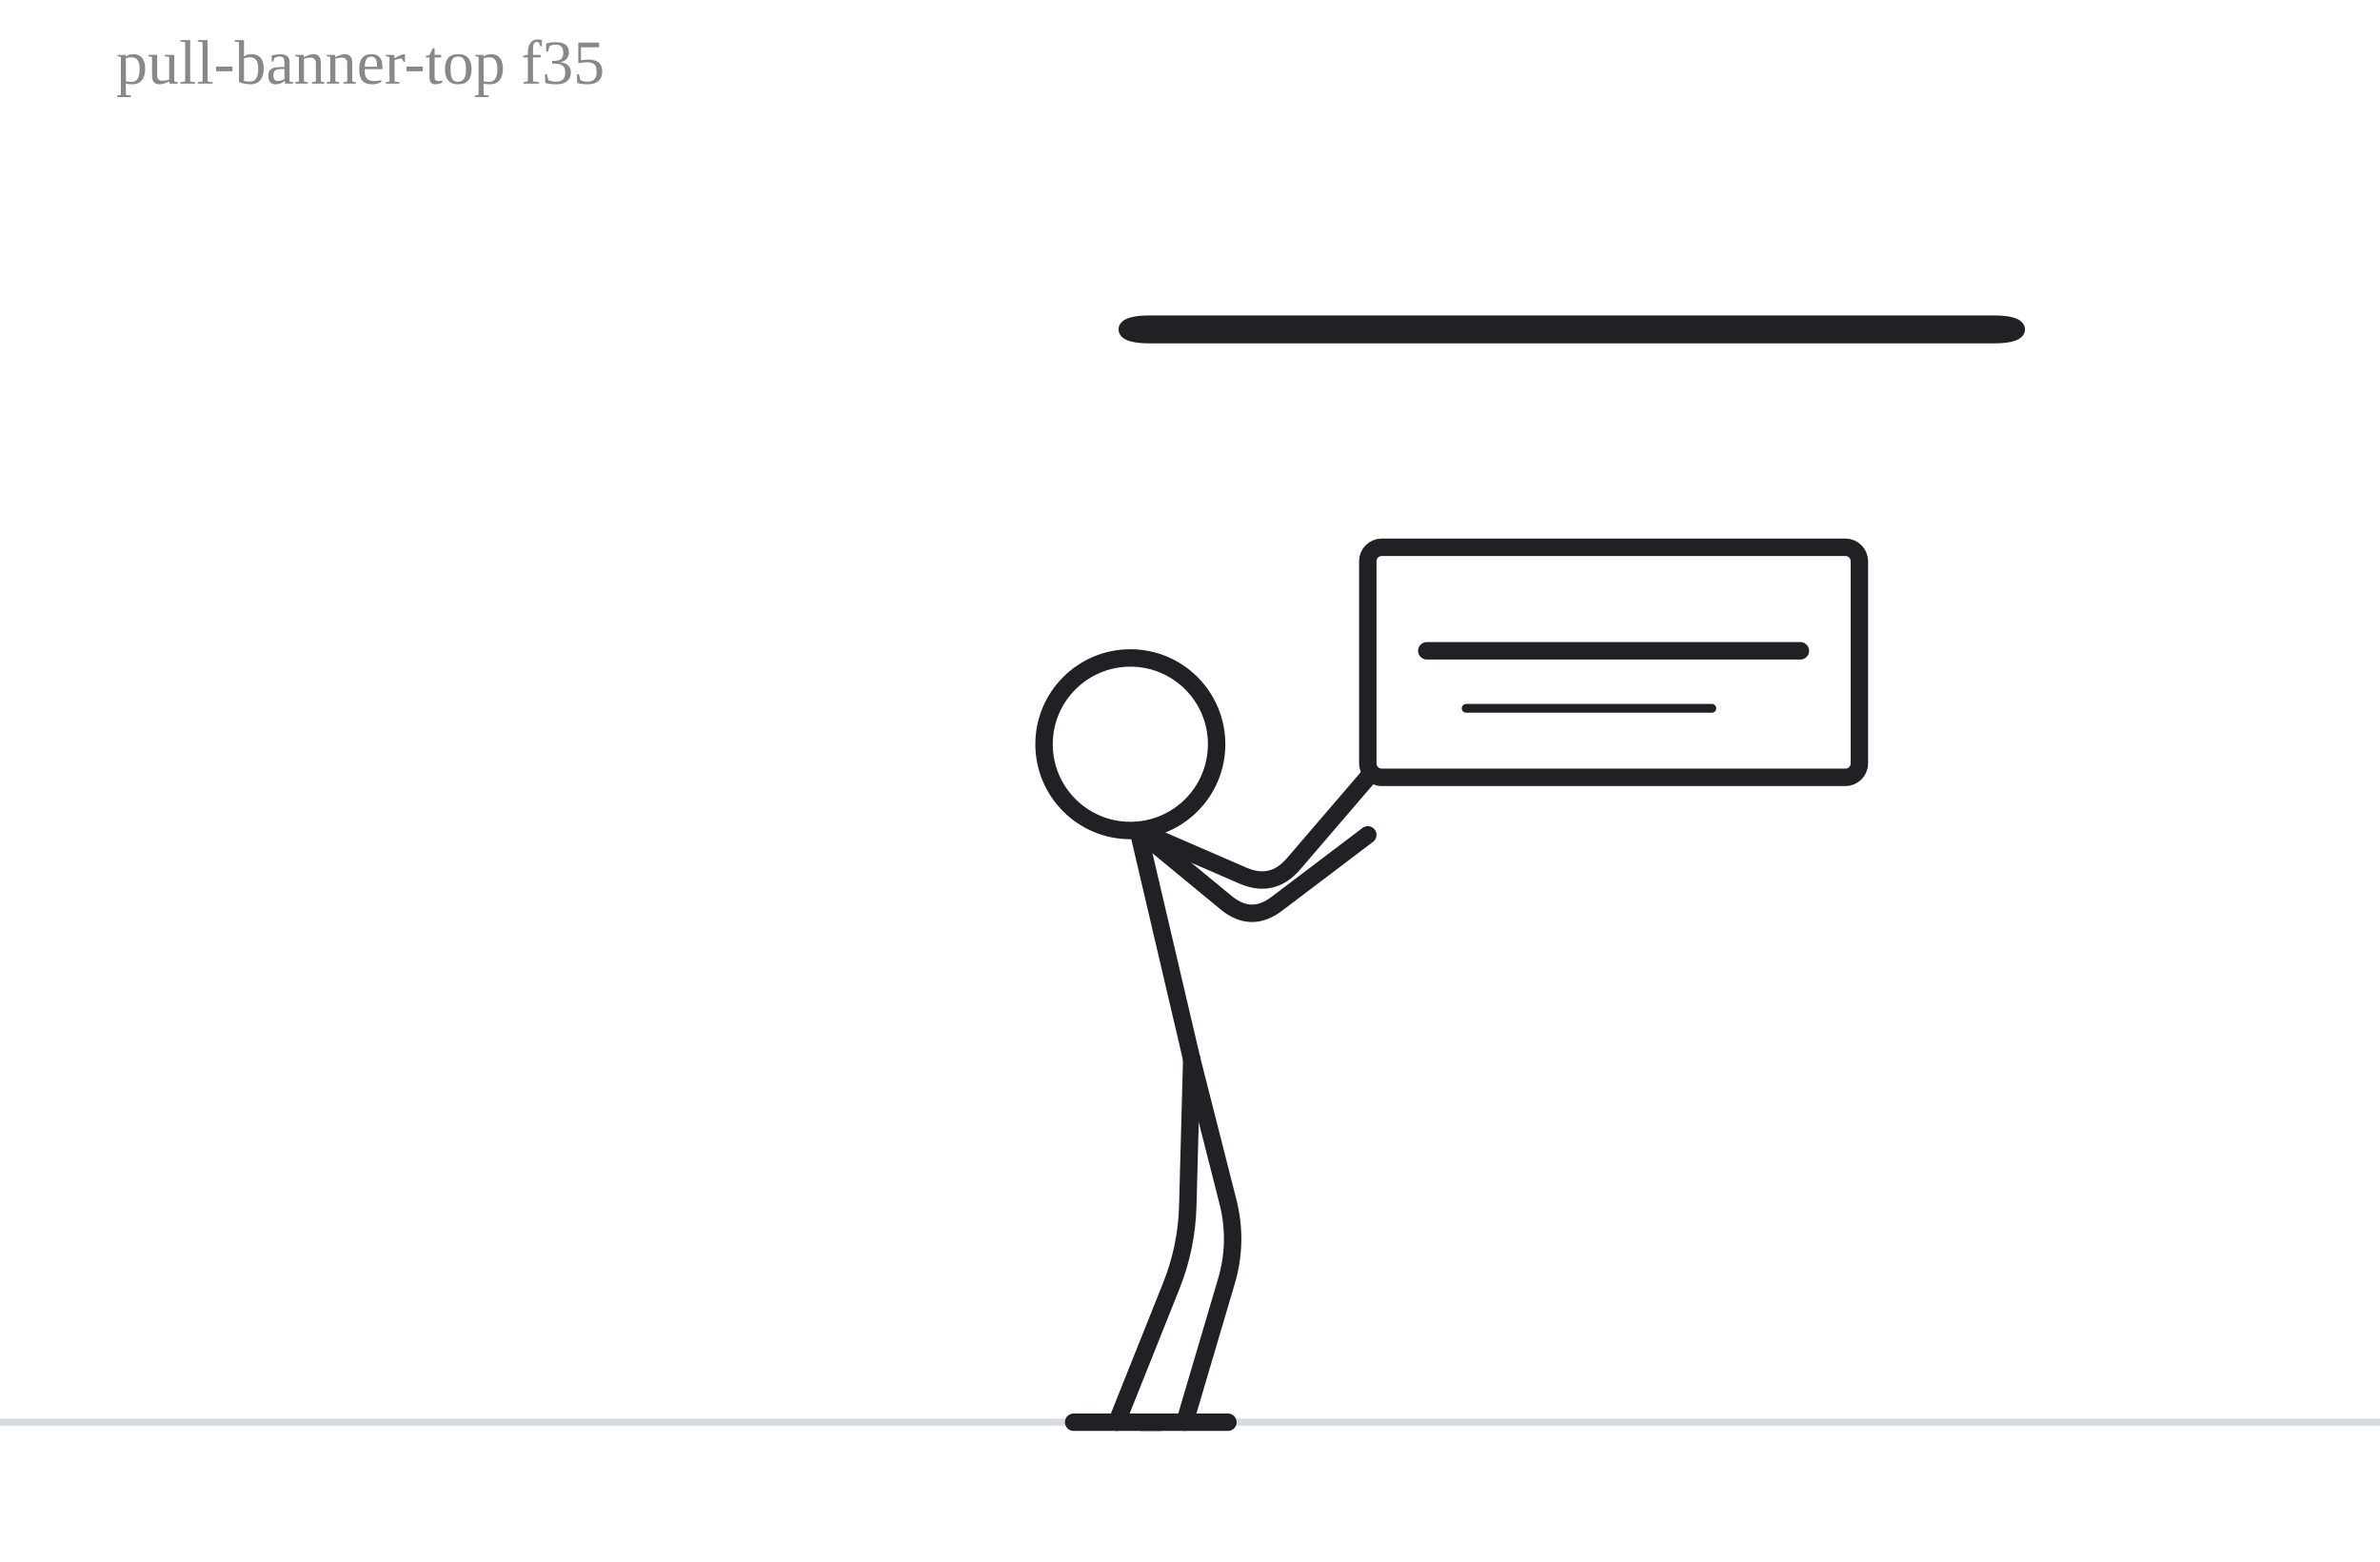
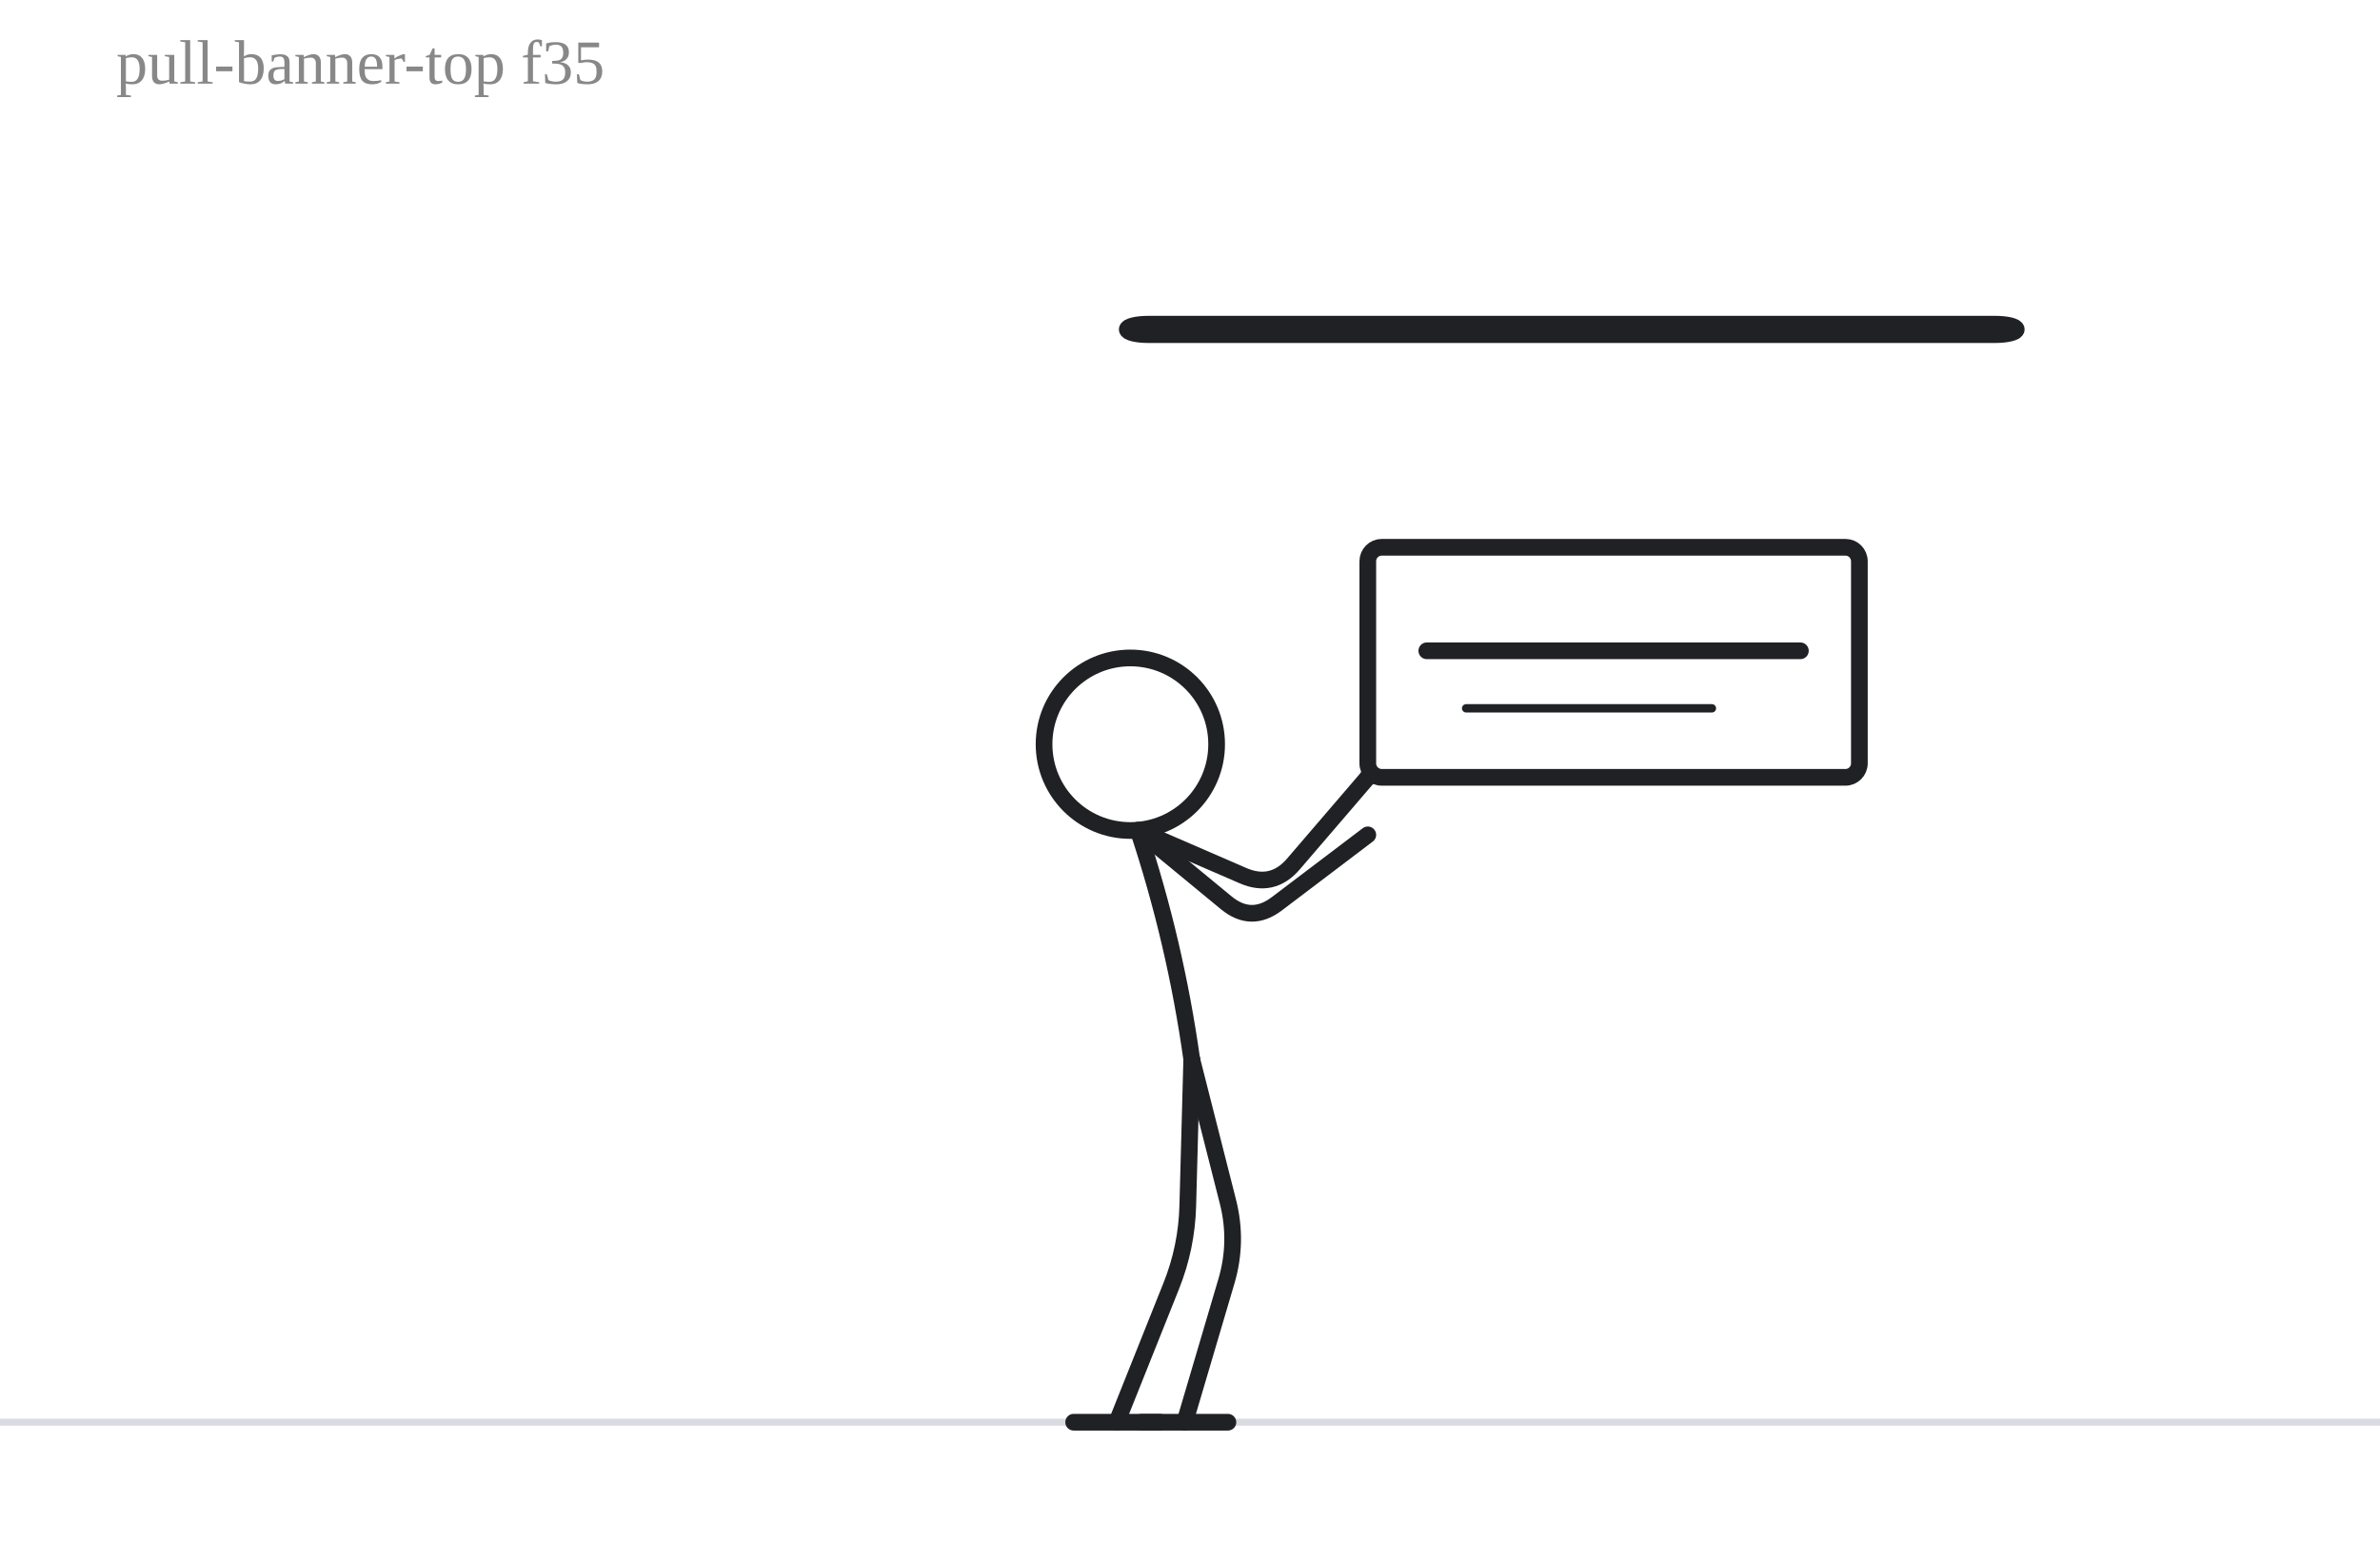
<svg xmlns="http://www.w3.org/2000/svg" width="640" height="420" viewBox="0 -54 320 224" role="img" aria-label="pull-banner-top frame 35">
  <rect x="-10000" y="-10000" width="20000" height="20000" fill="#fff" />
  <path id="ground" d="M-10000 150H10000" stroke="#d8dbe0" stroke-width="1" />
-   <g data-prop="banner" fill="#fff" stroke="#202124" stroke-width="2.5" stroke-linecap="round" stroke-linejoin="round">
+   <g data-prop="banner" fill="#fff" stroke="#202124" stroke-width="2.394" stroke-linecap="round" stroke-linejoin="round">
    <rect x="185.5" y="24.5" width="70.5" height="33" rx="2" />
    <path d="M193.96 39.35L247.54 39.35" />
-     <path d="M199.6 47.6L234.85 47.6" stroke-width="1.25" />
+     <path d="M199.6 47.6L234.85 47.6" stroke-width="1.197" />
  </g>
-   <rect data-prop="platform" x="151" y="-7.5" width="127.5" height="1.5" rx="3" fill="#fff" stroke="#202124" stroke-width="2.5" stroke-linecap="round" stroke-linejoin="round" />
-   <g data-stickman="exact-pivot" fill="none" stroke="#202124" stroke-width="2.5" stroke-linecap="round" stroke-linejoin="round" opacity="1">
+   <rect data-prop="platform" x="151" y="-7.5" width="127.5" height="1.5" rx="3" fill="#fff" stroke="#202124" stroke-width="2.394" stroke-linecap="round" stroke-linejoin="round" />
+   <g data-stickman="exact-pivot" fill="none" stroke="#202124" stroke-width="2.394" stroke-linecap="round" stroke-linejoin="round" opacity="1">
    <path id="left-arm" d="M152.559 65.075L165.198 75.495Q168.763 78.434 172.445 75.643L185.5 65.75" />
    <path id="left-leg" d="M160.249 97.938L159.68 118.99Q159.519 124.928 157.315 130.444L149.5 150" />
    <path id="left-foot" d="M143.313 150L155.688 150" />
-     <path id="torso" d="M160.249 97.938L152.559 65.075" />
-     <circle id="head" cx="151.444" cy="52.751" r="12.375" fill="#fff" stroke="#202124" stroke-width="2.5" />
+     <path id="torso" d="M160.249 97.938Q157.894 81.158 152.559 65.075" />
+     <circle id="head" cx="151.444" cy="52.751" r="12.375" fill="#fff" stroke="#202124" stroke-width="2.394" />
    <path id="right-leg" d="M160.249 97.938L165.436 118.349Q166.899 124.106 165.216 129.803L159.25 150" />
    <path id="right-foot" d="M153.063 150L165.438 150" />
    <path id="right-arm" d="M152.559 65.075L167.585 71.596Q171.823 73.436 174.832 69.93L185.5 57.5" />
    <path id="point-finger" d="M185.5 57.5L185.5 57.5" />
  </g>
  <text x="6" y="-42" font-size="9" fill="#888">pull-banner-top f35</text>
</svg>
